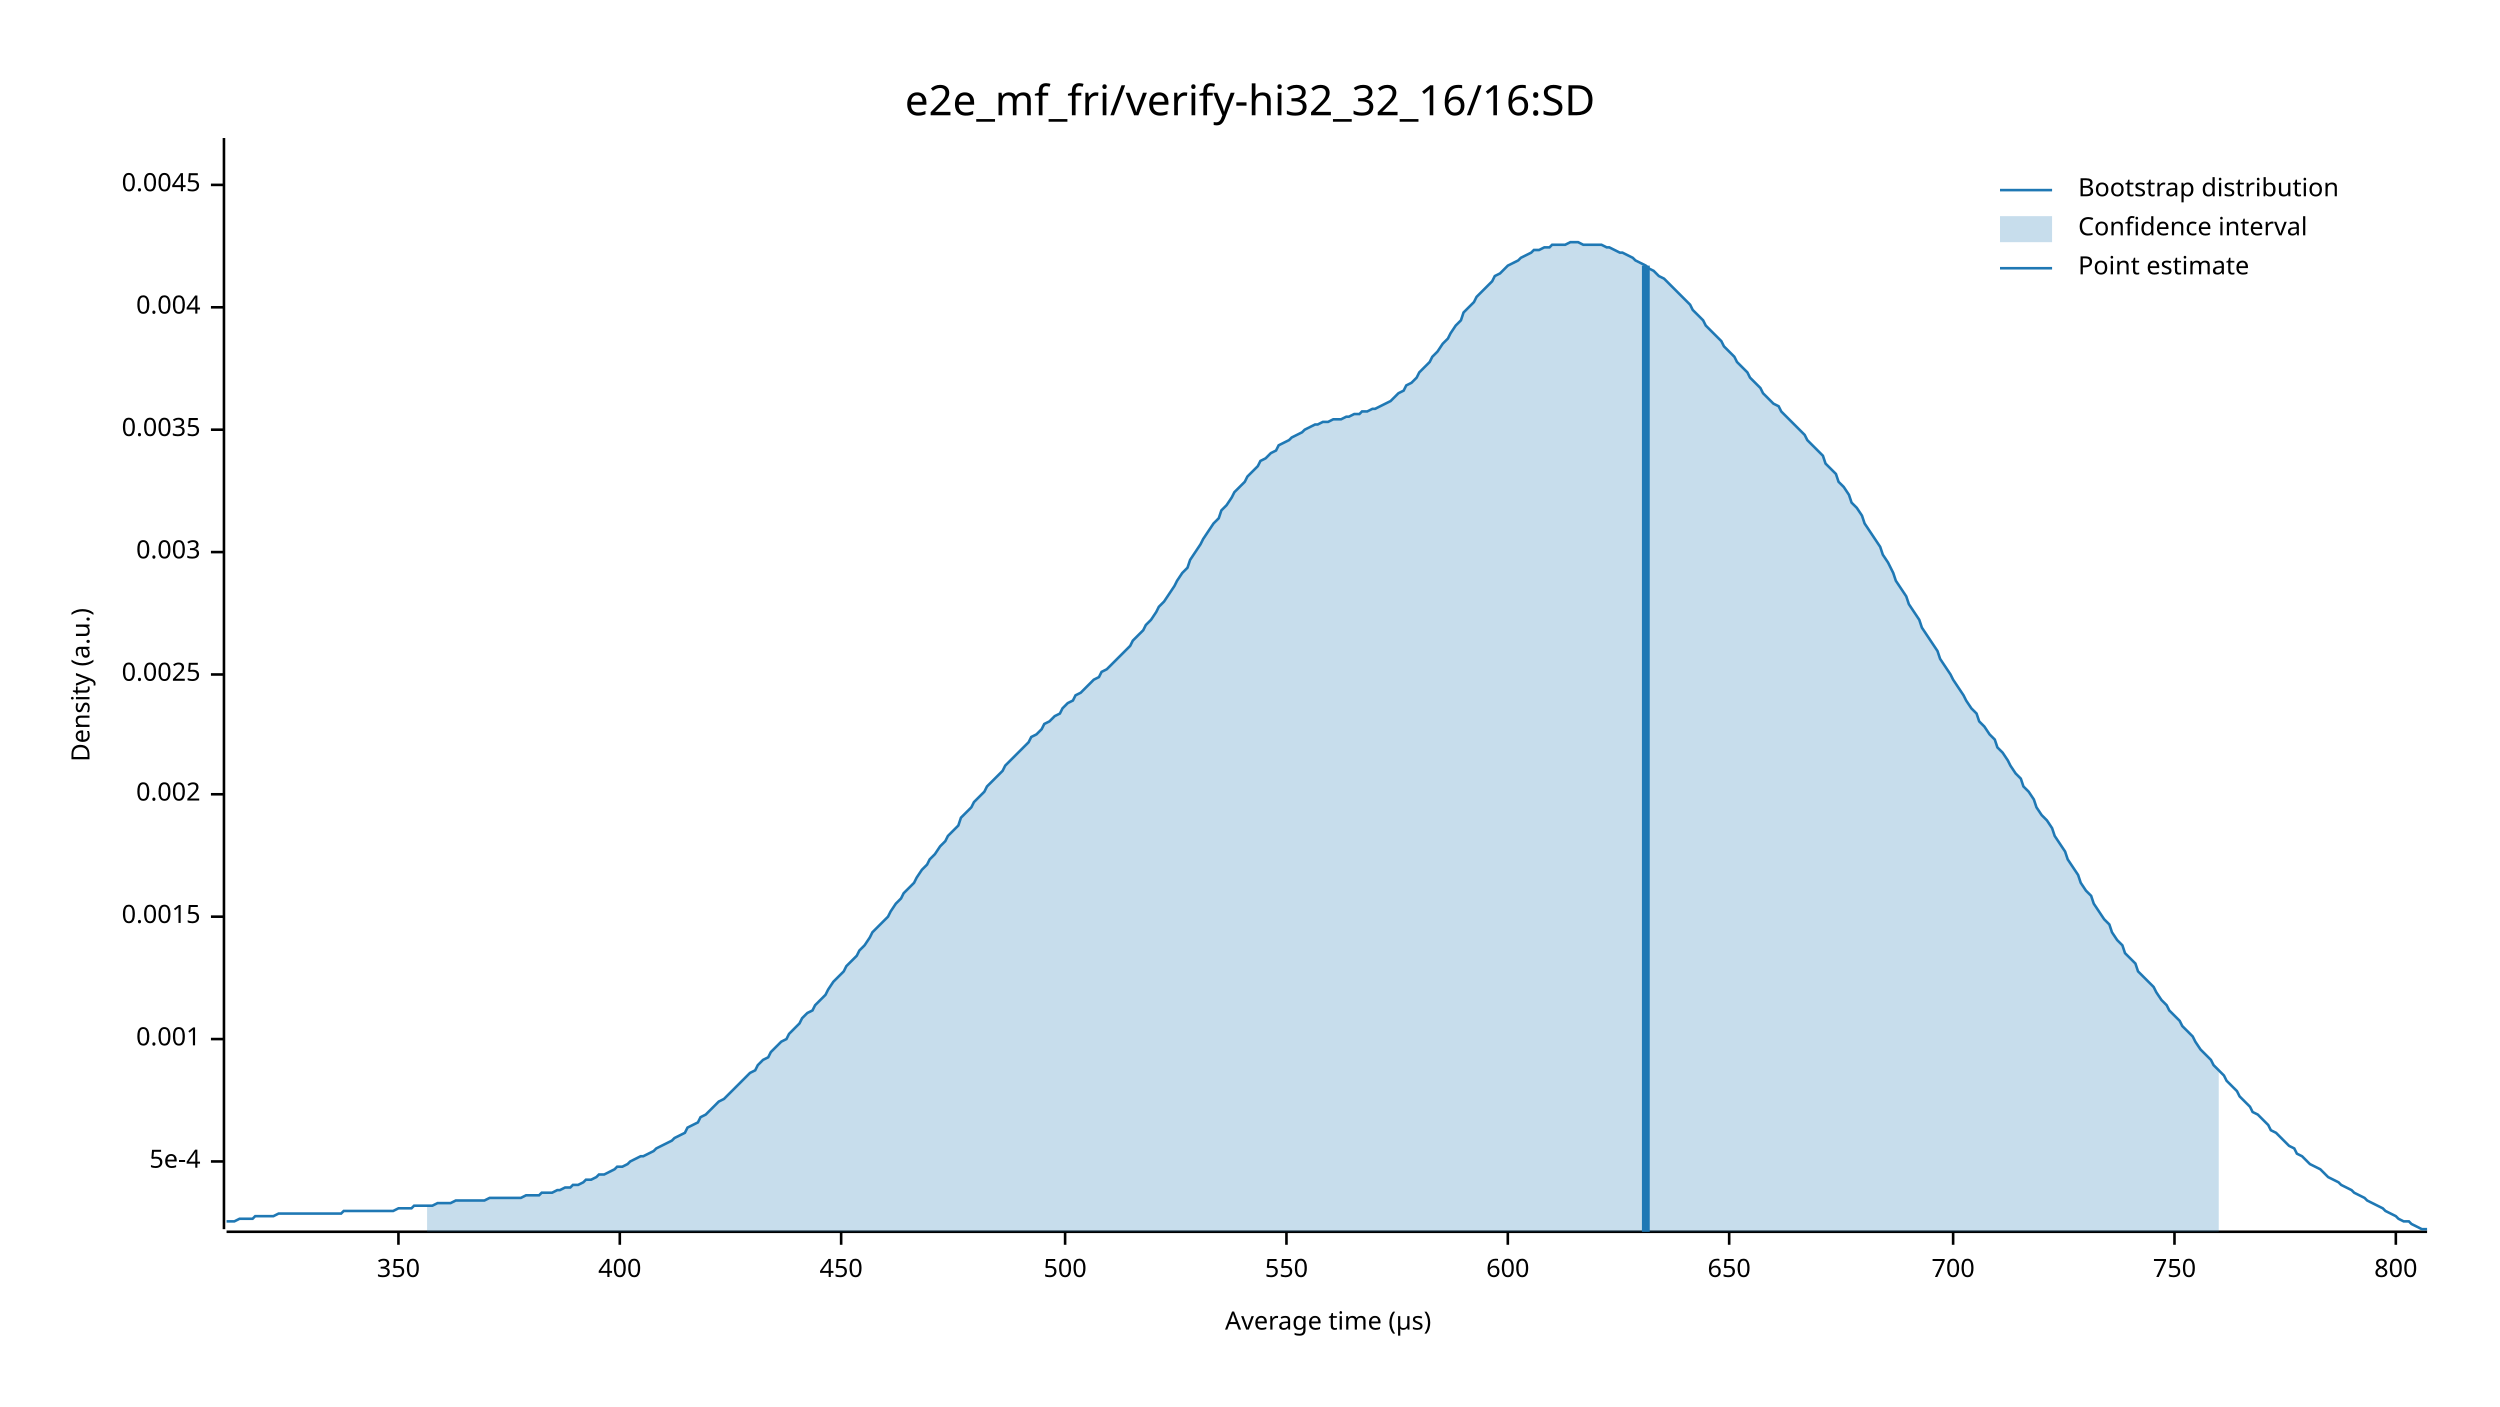
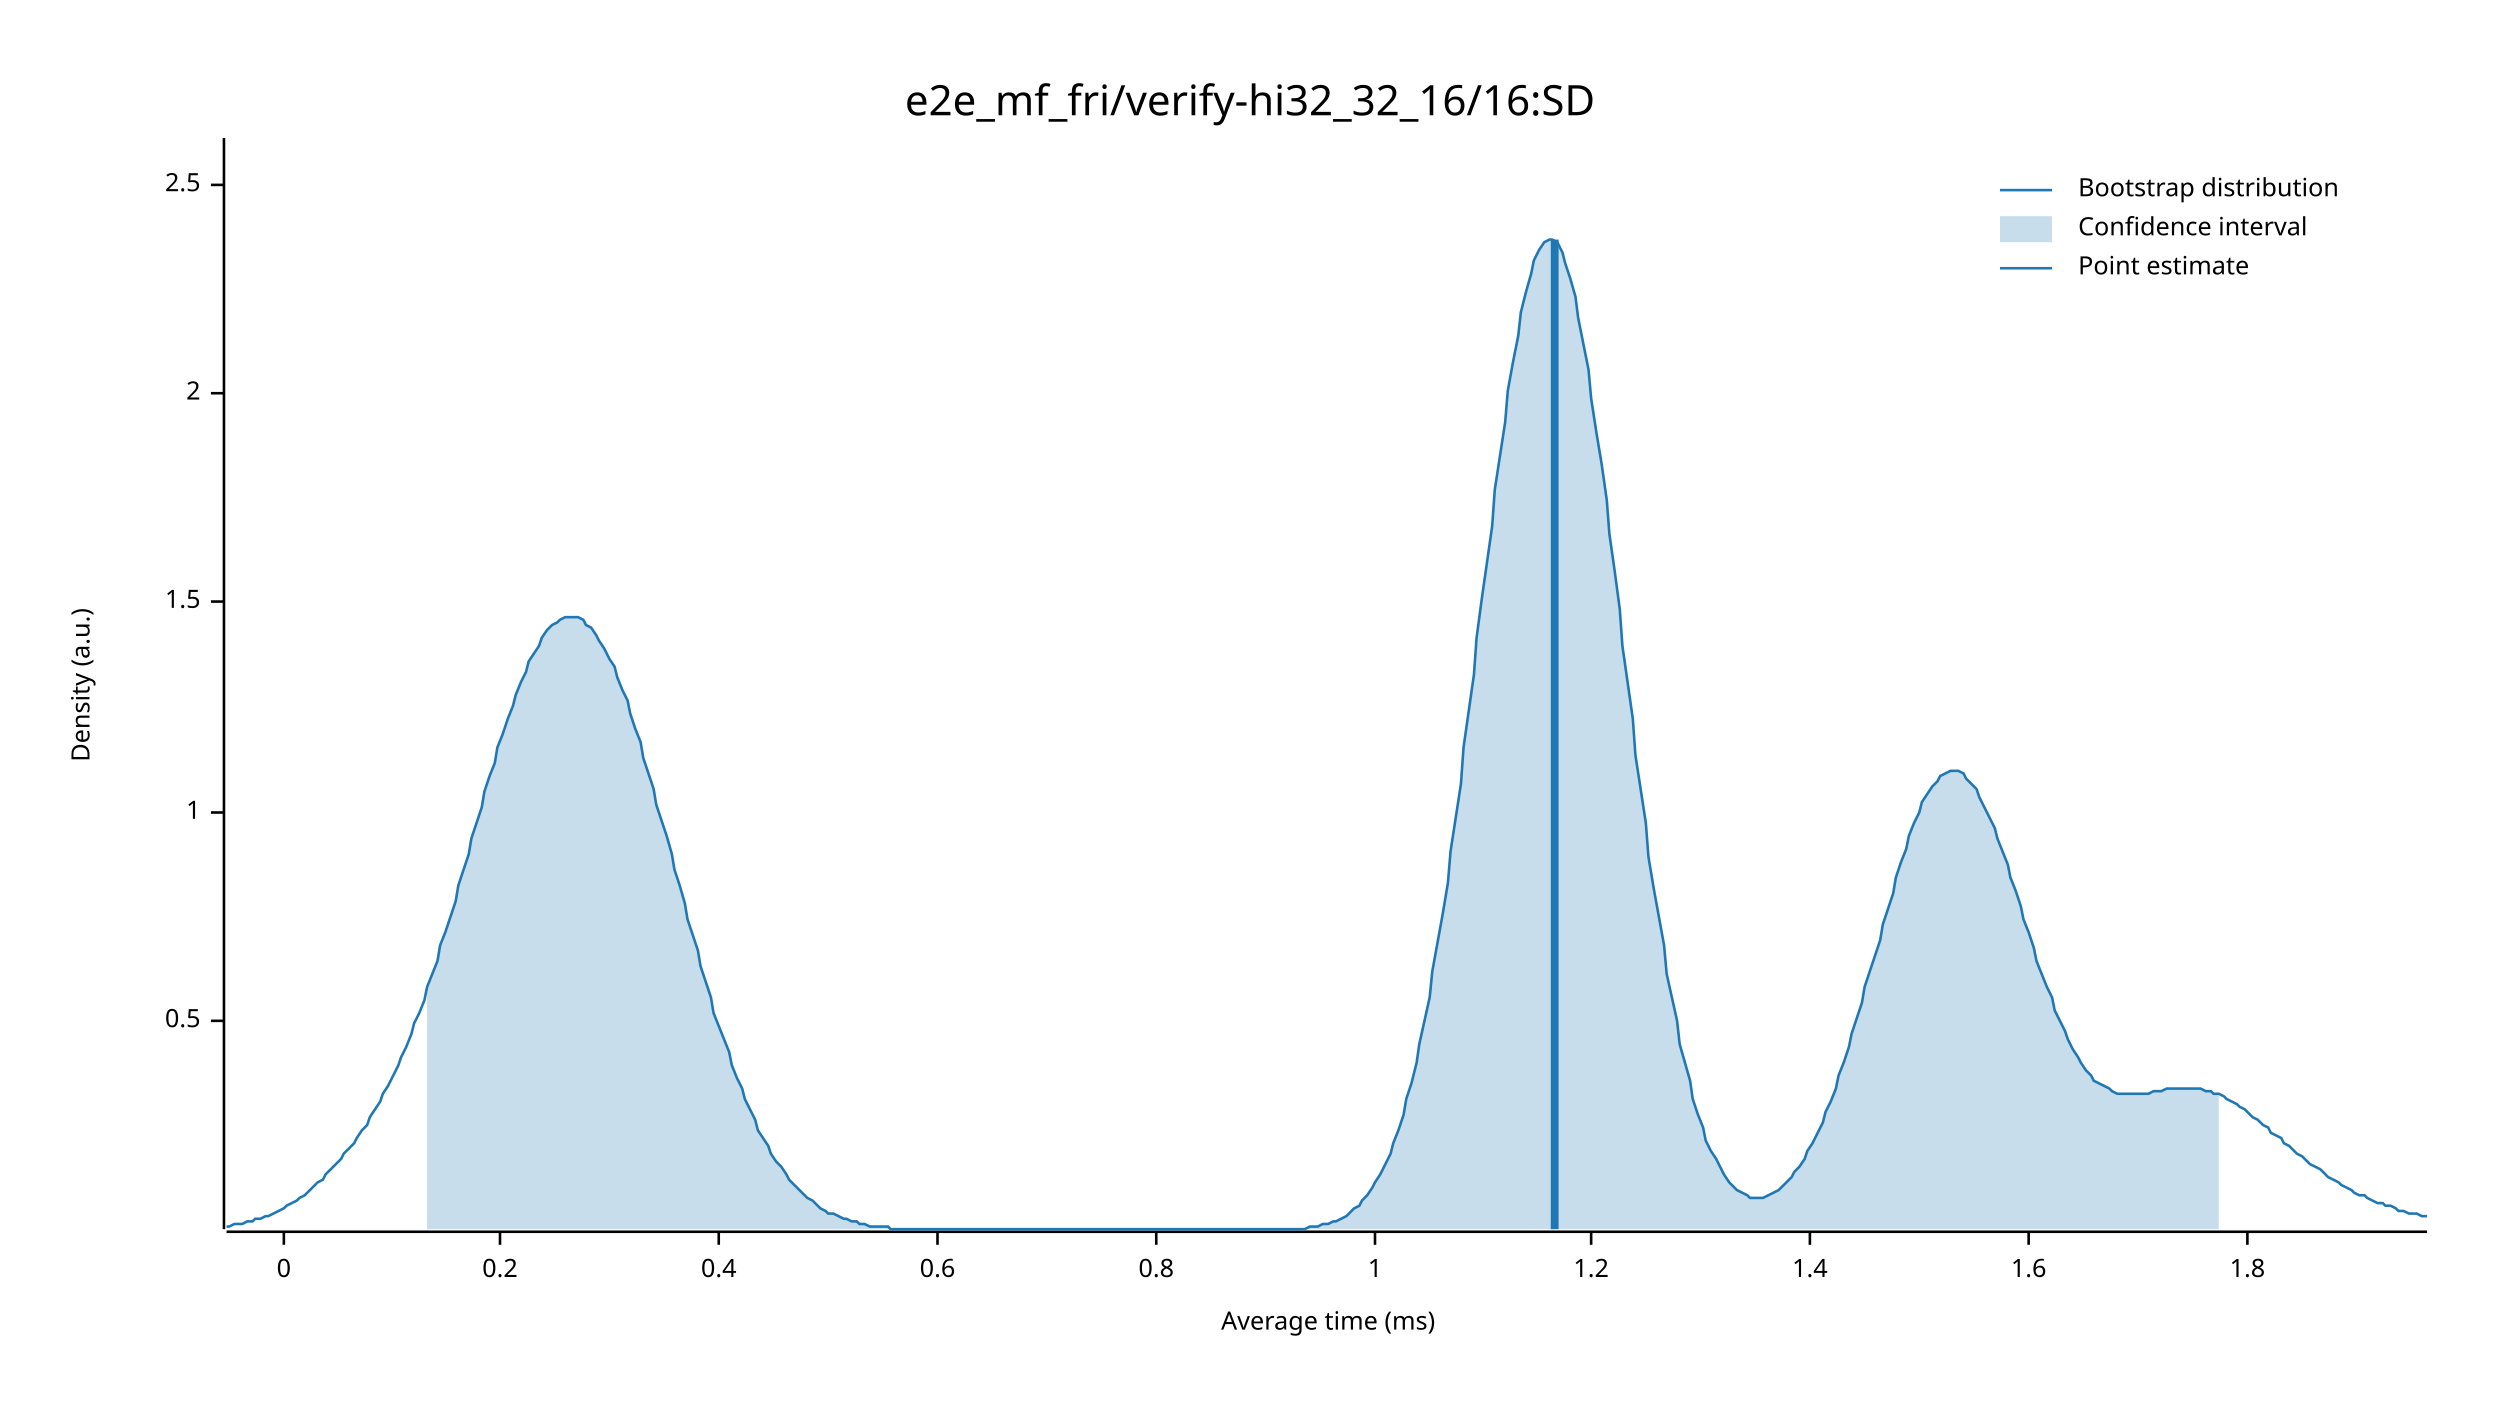
<svg xmlns="http://www.w3.org/2000/svg" width="960" height="540" viewBox="0 0 960 540">
  <text x="480" y="32" dy="0.76em" text-anchor="middle" font-family="sans-serif" font-size="16.129" opacity="1" fill="#000000">
e2e_mf_fri/verify-hi32_32_16/16:SD
</text>
  <text x="27" y="263" dy="0.76em" text-anchor="middle" font-family="sans-serif" font-size="9.677" opacity="1" fill="#000000" transform="rotate(270, 27, 263)">
Density (a.u.)
</text>
  <text x="510" y="513" dy="-0.5ex" text-anchor="middle" font-family="sans-serif" font-size="9.677" opacity="1" fill="#000000">
- Average time (µs)
+ Average time (ms)
</text>
  <polyline fill="none" opacity="1" stroke="#000000" stroke-width="1" points="86,53 86,472 " />
-   <text x="77" y="446" dy="0.5ex" text-anchor="end" font-family="sans-serif" font-size="9.677" opacity="1" fill="#000000">
- 5e-4
+   <text x="77" y="392" dy="0.5ex" text-anchor="end" font-family="sans-serif" font-size="9.677" opacity="1" fill="#000000">
+ 0.5
</text>
-   <polyline fill="none" opacity="1" stroke="#000000" stroke-width="1" points="81,446 86,446 " />
-   <text x="77" y="399" dy="0.5ex" text-anchor="end" font-family="sans-serif" font-size="9.677" opacity="1" fill="#000000">
- 0.001
+   <polyline fill="none" opacity="1" stroke="#000000" stroke-width="1" points="81,392 86,392 " />
+   <text x="77" y="312" dy="0.5ex" text-anchor="end" font-family="sans-serif" font-size="9.677" opacity="1" fill="#000000">
+ 1
</text>
-   <polyline fill="none" opacity="1" stroke="#000000" stroke-width="1" points="81,399 86,399 " />
-   <text x="77" y="352" dy="0.5ex" text-anchor="end" font-family="sans-serif" font-size="9.677" opacity="1" fill="#000000">
- 0.0015
+   <polyline fill="none" opacity="1" stroke="#000000" stroke-width="1" points="81,312 86,312 " />
+   <text x="77" y="231" dy="0.5ex" text-anchor="end" font-family="sans-serif" font-size="9.677" opacity="1" fill="#000000">
+ 1.5
</text>
-   <polyline fill="none" opacity="1" stroke="#000000" stroke-width="1" points="81,352 86,352 " />
-   <text x="77" y="305" dy="0.5ex" text-anchor="end" font-family="sans-serif" font-size="9.677" opacity="1" fill="#000000">
- 0.002
+   <polyline fill="none" opacity="1" stroke="#000000" stroke-width="1" points="81,231 86,231 " />
+   <text x="77" y="151" dy="0.5ex" text-anchor="end" font-family="sans-serif" font-size="9.677" opacity="1" fill="#000000">
+ 2
</text>
-   <polyline fill="none" opacity="1" stroke="#000000" stroke-width="1" points="81,305 86,305 " />
-   <text x="77" y="259" dy="0.5ex" text-anchor="end" font-family="sans-serif" font-size="9.677" opacity="1" fill="#000000">
- 0.0025
- </text>
-   <polyline fill="none" opacity="1" stroke="#000000" stroke-width="1" points="81,259 86,259 " />
-   <text x="77" y="212" dy="0.5ex" text-anchor="end" font-family="sans-serif" font-size="9.677" opacity="1" fill="#000000">
- 0.003
- </text>
-   <polyline fill="none" opacity="1" stroke="#000000" stroke-width="1" points="81,212 86,212 " />
-   <text x="77" y="165" dy="0.5ex" text-anchor="end" font-family="sans-serif" font-size="9.677" opacity="1" fill="#000000">
- 0.0035
- </text>
-   <polyline fill="none" opacity="1" stroke="#000000" stroke-width="1" points="81,165 86,165 " />
-   <text x="77" y="118" dy="0.5ex" text-anchor="end" font-family="sans-serif" font-size="9.677" opacity="1" fill="#000000">
- 0.004
- </text>
-   <polyline fill="none" opacity="1" stroke="#000000" stroke-width="1" points="81,118 86,118 " />
+   <polyline fill="none" opacity="1" stroke="#000000" stroke-width="1" points="81,151 86,151 " />
  <text x="77" y="71" dy="0.5ex" text-anchor="end" font-family="sans-serif" font-size="9.677" opacity="1" fill="#000000">
- 0.0045
+ 2.5
</text>
  <polyline fill="none" opacity="1" stroke="#000000" stroke-width="1" points="81,71 86,71 " />
  <polyline fill="none" opacity="1" stroke="#000000" stroke-width="1" points="87,473 932,473 " />
-   <text x="153" y="483" dy="0.76em" text-anchor="middle" font-family="sans-serif" font-size="9.677" opacity="1" fill="#000000">
- 350
+   <text x="109" y="483" dy="0.76em" text-anchor="middle" font-family="sans-serif" font-size="9.677" opacity="1" fill="#000000">
+ 0
</text>
-   <polyline fill="none" opacity="1" stroke="#000000" stroke-width="1" points="153,473 153,478 " />
-   <text x="238" y="483" dy="0.76em" text-anchor="middle" font-family="sans-serif" font-size="9.677" opacity="1" fill="#000000">
- 400
+   <polyline fill="none" opacity="1" stroke="#000000" stroke-width="1" points="109,473 109,478 " />
+   <text x="192" y="483" dy="0.76em" text-anchor="middle" font-family="sans-serif" font-size="9.677" opacity="1" fill="#000000">
+ 0.2
</text>
-   <polyline fill="none" opacity="1" stroke="#000000" stroke-width="1" points="238,473 238,478 " />
-   <text x="323" y="483" dy="0.76em" text-anchor="middle" font-family="sans-serif" font-size="9.677" opacity="1" fill="#000000">
- 450
+   <polyline fill="none" opacity="1" stroke="#000000" stroke-width="1" points="192,473 192,478 " />
+   <text x="276" y="483" dy="0.76em" text-anchor="middle" font-family="sans-serif" font-size="9.677" opacity="1" fill="#000000">
+ 0.4
</text>
-   <polyline fill="none" opacity="1" stroke="#000000" stroke-width="1" points="323,473 323,478 " />
-   <text x="409" y="483" dy="0.76em" text-anchor="middle" font-family="sans-serif" font-size="9.677" opacity="1" fill="#000000">
- 500
+   <polyline fill="none" opacity="1" stroke="#000000" stroke-width="1" points="276,473 276,478 " />
+   <text x="360" y="483" dy="0.76em" text-anchor="middle" font-family="sans-serif" font-size="9.677" opacity="1" fill="#000000">
+ 0.6
</text>
-   <polyline fill="none" opacity="1" stroke="#000000" stroke-width="1" points="409,473 409,478 " />
-   <text x="494" y="483" dy="0.76em" text-anchor="middle" font-family="sans-serif" font-size="9.677" opacity="1" fill="#000000">
- 550
+   <polyline fill="none" opacity="1" stroke="#000000" stroke-width="1" points="360,473 360,478 " />
+   <text x="444" y="483" dy="0.76em" text-anchor="middle" font-family="sans-serif" font-size="9.677" opacity="1" fill="#000000">
+ 0.8
</text>
-   <polyline fill="none" opacity="1" stroke="#000000" stroke-width="1" points="494,473 494,478 " />
-   <text x="579" y="483" dy="0.76em" text-anchor="middle" font-family="sans-serif" font-size="9.677" opacity="1" fill="#000000">
- 600
+   <polyline fill="none" opacity="1" stroke="#000000" stroke-width="1" points="444,473 444,478 " />
+   <text x="528" y="483" dy="0.76em" text-anchor="middle" font-family="sans-serif" font-size="9.677" opacity="1" fill="#000000">
+ 1
</text>
-   <polyline fill="none" opacity="1" stroke="#000000" stroke-width="1" points="579,473 579,478 " />
-   <text x="664" y="483" dy="0.76em" text-anchor="middle" font-family="sans-serif" font-size="9.677" opacity="1" fill="#000000">
- 650
+   <polyline fill="none" opacity="1" stroke="#000000" stroke-width="1" points="528,473 528,478 " />
+   <text x="611" y="483" dy="0.76em" text-anchor="middle" font-family="sans-serif" font-size="9.677" opacity="1" fill="#000000">
+ 1.2
</text>
-   <polyline fill="none" opacity="1" stroke="#000000" stroke-width="1" points="664,473 664,478 " />
-   <text x="750" y="483" dy="0.76em" text-anchor="middle" font-family="sans-serif" font-size="9.677" opacity="1" fill="#000000">
- 700
+   <polyline fill="none" opacity="1" stroke="#000000" stroke-width="1" points="611,473 611,478 " />
+   <text x="695" y="483" dy="0.76em" text-anchor="middle" font-family="sans-serif" font-size="9.677" opacity="1" fill="#000000">
+ 1.4
</text>
-   <polyline fill="none" opacity="1" stroke="#000000" stroke-width="1" points="750,473 750,478 " />
-   <text x="835" y="483" dy="0.76em" text-anchor="middle" font-family="sans-serif" font-size="9.677" opacity="1" fill="#000000">
- 750
+   <polyline fill="none" opacity="1" stroke="#000000" stroke-width="1" points="695,473 695,478 " />
+   <text x="779" y="483" dy="0.76em" text-anchor="middle" font-family="sans-serif" font-size="9.677" opacity="1" fill="#000000">
+ 1.6
</text>
-   <polyline fill="none" opacity="1" stroke="#000000" stroke-width="1" points="835,473 835,478 " />
-   <text x="920" y="483" dy="0.76em" text-anchor="middle" font-family="sans-serif" font-size="9.677" opacity="1" fill="#000000">
- 800
+   <polyline fill="none" opacity="1" stroke="#000000" stroke-width="1" points="779,473 779,478 " />
+   <text x="863" y="483" dy="0.76em" text-anchor="middle" font-family="sans-serif" font-size="9.677" opacity="1" fill="#000000">
+ 1.8
</text>
-   <polyline fill="none" opacity="1" stroke="#000000" stroke-width="1" points="920,473 920,478 " />
-   <polyline fill="none" opacity="1" stroke="#1F78B4" stroke-width="1" points="87,469 88,469 90,469 92,468 93,468 95,468 97,468 98,467 100,467 102,467 103,467 105,467 107,466 109,466 110,466 112,466 114,466 115,466 117,466 119,466 120,466 122,466 124,466 125,466 127,466 129,466 131,466 132,465 134,465 136,465 137,465 139,465 141,465 142,465 144,465 146,465 147,465 149,465 151,465 153,464 154,464 156,464 158,464 159,463 161,463 163,463 164,463 166,463 168,462 169,462 171,462 173,462 175,461 176,461 178,461 180,461 181,461 183,461 185,461 186,461 188,460 190,460 191,460 193,460 195,460 197,460 198,460 200,460 202,459 203,459 205,459 207,459 208,458 210,458 212,458 214,457 215,457 217,456 219,456 220,455 222,455 224,454 225,453 227,453 229,452 230,451 232,451 234,450 236,449 237,448 239,448 241,447 242,446 244,445 246,444 247,444 249,443 251,442 252,441 254,440 256,439 258,438 259,437 261,436 263,435 264,433 266,432 268,431 269,429 271,428 273,426 274,425 276,423 278,422 280,420 281,419 283,417 285,415 286,414 288,412 290,411 291,409 293,407 295,406 296,404 298,402 300,400 302,399 303,397 305,395 307,393 308,391 310,389 312,388 313,386 315,384 317,382 318,380 320,377 322,375 324,373 325,371 327,369 329,367 330,365 332,363 334,360 335,358 337,356 339,354 341,352 342,350 344,347 346,345 347,343 349,341 351,339 352,337 354,334 356,332 357,330 359,328 361,325 363,323 364,321 366,319 368,317 369,314 371,312 373,310 374,308 376,306 378,304 379,302 381,300 383,298 385,296 386,294 388,292 390,290 391,289 393,287 395,285 396,283 398,282 400,280 401,278 403,277 405,275 407,274 408,272 410,270 412,269 413,267 415,266 417,264 418,263 420,261 422,260 423,258 425,257 427,255 429,253 430,252 432,250 434,248 435,246 437,244 439,242 440,240 442,238 444,235 445,233 447,231 449,228 451,225 452,223 454,220 456,218 457,215 459,212 461,209 462,207 464,204 466,201 468,199 469,196 471,194 473,191 474,189 476,187 478,185 479,183 481,181 483,179 484,177 486,176 488,174 490,173 491,171 493,170 495,169 496,168 498,167 500,166 501,165 503,164 505,163 506,163 508,162 510,162 512,161 513,161 515,161 517,160 518,160 520,159 522,159 523,158 525,158 527,157 528,157 530,156 532,155 534,154 535,153 537,151 539,150 540,148 542,147 544,145 545,143 547,141 549,139 550,137 552,135 554,132 556,130 557,128 559,125 561,123 562,120 564,118 566,116 567,114 569,112 571,110 573,108 574,106 576,105 578,103 579,102 581,101 583,100 584,99 586,98 588,97 589,96 591,96 593,95 595,95 596,94 598,94 600,94 601,94 603,93 605,93 606,93 608,94 610,94 611,94 613,94 615,94 617,95 618,95 620,96 622,97 623,97 625,98 627,99 628,100 630,101 632,102 633,103 635,104 637,106 639,107 640,108 642,110 644,112 645,113 647,115 649,117 650,119 652,121 654,123 655,125 657,127 659,129 661,131 662,133 664,135 666,137 667,139 669,141 671,143 672,145 674,147 676,149 677,151 679,153 681,155 683,156 684,158 686,160 688,162 689,163 691,165 693,167 694,169 696,171 698,173 700,175 701,178 703,180 705,182 706,185 708,187 710,190 711,193 713,195 715,198 716,201 718,204 720,207 722,210 723,213 725,216 727,220 728,223 730,226 732,229 733,232 735,235 737,238 738,241 740,244 742,247 744,250 745,253 747,256 749,259 750,261 752,264 754,267 755,269 757,272 759,274 760,277 762,279 764,282 766,284 767,287 769,289 771,292 772,294 774,297 776,299 777,302 779,304 781,307 782,310 784,313 786,315 788,318 789,321 791,324 793,327 794,330 796,333 798,336 799,339 801,342 803,344 804,347 806,350 808,353 810,355 811,358 813,361 815,363 816,366 818,368 820,370 821,373 823,375 825,377 827,379 828,381 830,384 832,386 833,388 835,390 837,392 838,394 840,396 842,398 843,400 845,403 847,405 849,407 850,409 852,411 854,413 855,415 857,417 859,419 860,421 862,423 864,425 865,427 867,428 869,430 871,432 872,434 874,435 876,437 877,438 879,440 881,441 882,443 884,444 886,446 887,447 889,448 891,449 893,451 894,452 896,453 898,454 899,455 901,456 903,457 904,458 906,459 908,460 909,461 911,462 913,463 915,464 916,465 918,466 920,467 921,468 923,469 925,469 926,470 928,471 930,472 932,472 " />
-   <polygon opacity="0.25" fill="#1F78B4" points="164,463 166,463 168,462 169,462 171,462 173,462 175,461 176,461 178,461 180,461 181,461 183,461 185,461 186,461 188,460 190,460 191,460 193,460 195,460 197,460 198,460 200,460 202,459 203,459 205,459 207,459 208,458 210,458 212,458 214,457 215,457 217,456 219,456 220,455 222,455 224,454 225,453 227,453 229,452 230,451 232,451 234,450 236,449 237,448 239,448 241,447 242,446 244,445 246,444 247,444 249,443 251,442 252,441 254,440 256,439 258,438 259,437 261,436 263,435 264,433 266,432 268,431 269,429 271,428 273,426 274,425 276,423 278,422 280,420 281,419 283,417 285,415 286,414 288,412 290,411 291,409 293,407 295,406 296,404 298,402 300,400 302,399 303,397 305,395 307,393 308,391 310,389 312,388 313,386 315,384 317,382 318,380 320,377 322,375 324,373 325,371 327,369 329,367 330,365 332,363 334,360 335,358 337,356 339,354 341,352 342,350 344,347 346,345 347,343 349,341 351,339 352,337 354,334 356,332 357,330 359,328 361,325 363,323 364,321 366,319 368,317 369,314 371,312 373,310 374,308 376,306 378,304 379,302 381,300 383,298 385,296 386,294 388,292 390,290 391,289 393,287 395,285 396,283 398,282 400,280 401,278 403,277 405,275 407,274 408,272 410,270 412,269 413,267 415,266 417,264 418,263 420,261 422,260 423,258 425,257 427,255 429,253 430,252 432,250 434,248 435,246 437,244 439,242 440,240 442,238 444,235 445,233 447,231 449,228 451,225 452,223 454,220 456,218 457,215 459,212 461,209 462,207 464,204 466,201 468,199 469,196 471,194 473,191 474,189 476,187 478,185 479,183 481,181 483,179 484,177 486,176 488,174 490,173 491,171 493,170 495,169 496,168 498,167 500,166 501,165 503,164 505,163 506,163 508,162 510,162 512,161 513,161 515,161 517,160 518,160 520,159 522,159 523,158 525,158 527,157 528,157 530,156 532,155 534,154 535,153 537,151 539,150 540,148 542,147 544,145 545,143 547,141 549,139 550,137 552,135 554,132 556,130 557,128 559,125 561,123 562,120 564,118 566,116 567,114 569,112 571,110 573,108 574,106 576,105 578,103 579,102 581,101 583,100 584,99 586,98 588,97 589,96 591,96 593,95 595,95 596,94 598,94 600,94 601,94 603,93 605,93 606,93 608,94 610,94 611,94 613,94 615,94 617,95 618,95 620,96 622,97 623,97 625,98 627,99 628,100 630,101 632,102 633,103 635,104 637,106 639,107 640,108 642,110 644,112 645,113 647,115 649,117 650,119 652,121 654,123 655,125 657,127 659,129 661,131 662,133 664,135 666,137 667,139 669,141 671,143 672,145 674,147 676,149 677,151 679,153 681,155 683,156 684,158 686,160 688,162 689,163 691,165 693,167 694,169 696,171 698,173 700,175 701,178 703,180 705,182 706,185 708,187 710,190 711,193 713,195 715,198 716,201 718,204 720,207 722,210 723,213 725,216 727,220 728,223 730,226 732,229 733,232 735,235 737,238 738,241 740,244 742,247 744,250 745,253 747,256 749,259 750,261 752,264 754,267 755,269 757,272 759,274 760,277 762,279 764,282 766,284 767,287 769,289 771,292 772,294 774,297 776,299 777,302 779,304 781,307 782,310 784,313 786,315 788,318 789,321 791,324 793,327 794,330 796,333 798,336 799,339 801,342 803,344 804,347 806,350 808,353 810,355 811,358 813,361 815,363 816,366 818,368 820,370 821,373 823,375 825,377 827,379 828,381 830,384 832,386 833,388 835,390 837,392 838,394 840,396 842,398 843,400 845,403 847,405 849,407 850,409 852,411 852,473 164,473 " />
-   <polyline fill="none" opacity="1" stroke="#1F78B4" stroke-width="3" points="632,473 632,102 " />
+   <polyline fill="none" opacity="1" stroke="#000000" stroke-width="1" points="863,473 863,478 " />
+   <polyline fill="none" opacity="1" stroke="#1F78B4" stroke-width="1" points="87,471 88,471 90,470 92,470 93,470 95,469 97,469 98,468 100,468 102,467 103,467 105,466 107,465 109,464 110,463 112,462 114,461 115,460 117,459 119,457 120,456 122,454 124,453 125,451 127,449 129,447 131,445 132,443 134,441 136,439 137,437 139,434 141,432 142,429 144,426 146,423 147,420 149,417 151,413 153,409 154,406 156,402 158,397 159,393 161,389 163,384 164,379 166,374 168,369 169,363 171,358 173,352 175,346 176,340 178,334 180,328 181,322 183,316 185,310 186,304 188,298 190,293 191,287 193,282 195,276 197,271 198,267 200,262 202,258 203,254 205,251 207,248 208,245 210,242 212,240 214,239 215,238 217,237 219,237 220,237 222,237 224,238 225,240 227,241 229,244 230,246 232,249 234,253 236,256 237,260 239,265 241,269 242,274 244,280 246,285 247,291 249,297 251,303 252,309 254,315 256,321 258,328 259,334 261,340 263,347 264,353 266,359 268,365 269,371 271,377 273,383 274,389 276,394 278,399 280,404 281,409 283,414 285,418 286,422 288,426 290,430 291,434 293,437 295,440 296,443 298,446 300,448 302,451 303,453 305,455 307,457 308,458 310,460 312,461 313,462 315,464 317,465 318,466 320,466 322,467 324,468 325,468 327,469 329,469 330,470 332,470 334,471 335,471 337,471 339,471 341,471 342,472 344,472 346,472 347,472 349,472 351,472 352,472 354,472 356,472 357,472 359,472 361,472 363,472 364,472 366,472 368,472 369,472 371,472 373,472 374,472 376,472 378,472 379,472 381,472 383,472 385,472 386,472 388,472 390,472 391,472 393,472 395,472 396,472 398,472 400,472 401,472 403,472 405,472 407,472 408,472 410,472 412,472 413,472 415,472 417,472 418,472 420,472 422,472 423,472 425,472 427,472 429,472 430,472 432,472 434,472 435,472 437,472 439,472 440,472 442,472 444,472 445,472 447,472 449,472 451,472 452,472 454,472 456,472 457,472 459,472 461,472 462,472 464,472 466,472 468,472 469,472 471,472 473,472 474,472 476,472 478,472 479,472 481,472 483,472 484,472 486,472 488,472 490,472 491,472 493,472 495,472 496,472 498,472 500,472 501,472 503,471 505,471 506,471 508,470 510,470 512,469 513,469 515,468 517,467 518,466 520,464 522,463 523,461 525,459 527,456 528,454 530,451 532,447 534,443 535,439 537,434 539,428 540,422 542,416 544,408 545,401 547,392 549,383 550,373 552,362 554,351 556,339 557,327 559,314 561,301 562,287 564,273 566,259 567,245 569,230 571,216 573,202 574,188 576,175 578,162 579,150 581,139 583,129 584,120 586,112 588,105 589,100 591,96 593,93 595,92 596,92 598,93 600,97 601,101 603,107 605,114 606,122 608,132 610,142 611,153 613,166 615,178 617,192 618,205 620,219 622,234 623,248 625,262 627,276 628,290 630,303 632,316 633,329 635,341 637,352 639,363 640,374 642,383 644,392 645,401 647,408 649,415 650,422 652,428 654,433 655,438 657,442 659,445 661,449 662,451 664,454 666,456 667,457 669,458 671,459 672,460 674,460 676,460 677,460 679,459 681,458 683,457 684,456 686,454 688,452 689,450 691,448 693,445 694,442 696,439 698,435 700,431 701,427 703,423 705,418 706,413 708,408 710,402 711,397 713,391 715,385 716,379 718,373 720,367 722,361 723,355 725,349 727,343 728,337 730,331 732,326 733,321 735,316 737,312 738,308 740,305 742,302 744,300 745,298 747,297 749,296 750,296 752,296 754,297 755,299 757,301 759,303 760,306 762,310 764,314 766,318 767,322 769,327 771,332 772,337 774,342 776,348 777,353 779,358 781,364 782,369 784,374 786,379 788,383 789,388 791,392 793,396 794,399 796,403 798,406 799,408 801,411 803,413 804,415 806,416 808,417 810,418 811,419 813,420 815,420 816,420 818,420 820,420 821,420 823,420 825,420 827,419 828,419 830,419 832,418 833,418 835,418 837,418 838,418 840,418 842,418 843,418 845,418 847,419 849,419 850,420 852,420 854,421 855,422 857,423 859,424 860,425 862,426 864,428 865,429 867,430 869,432 871,433 872,435 874,436 876,437 877,439 879,440 881,442 882,443 884,444 886,446 887,447 889,448 891,449 893,451 894,452 896,453 898,454 899,455 901,456 903,457 904,458 906,459 908,459 909,460 911,461 913,462 915,462 916,463 918,463 920,464 921,465 923,465 925,466 926,466 928,466 930,467 932,467 " />
+   <polygon opacity="0.25" fill="#1F78B4" points="164,379 166,374 168,369 169,363 171,358 173,352 175,346 176,340 178,334 180,328 181,322 183,316 185,310 186,304 188,298 190,293 191,287 193,282 195,276 197,271 198,267 200,262 202,258 203,254 205,251 207,248 208,245 210,242 212,240 214,239 215,238 217,237 219,237 220,237 222,237 224,238 225,240 227,241 229,244 230,246 232,249 234,253 236,256 237,260 239,265 241,269 242,274 244,280 246,285 247,291 249,297 251,303 252,309 254,315 256,321 258,328 259,334 261,340 263,347 264,353 266,359 268,365 269,371 271,377 273,383 274,389 276,394 278,399 280,404 281,409 283,414 285,418 286,422 288,426 290,430 291,434 293,437 295,440 296,443 298,446 300,448 302,451 303,453 305,455 307,457 308,458 310,460 312,461 313,462 315,464 317,465 318,466 320,466 322,467 324,468 325,468 327,469 329,469 330,470 332,470 334,471 335,471 337,471 339,471 341,471 342,472 344,472 346,472 347,472 349,472 351,472 352,472 354,472 356,472 357,472 359,472 361,472 363,472 364,472 366,472 368,472 369,472 371,472 373,472 374,472 376,472 378,472 379,472 381,472 383,472 385,472 386,472 388,472 390,472 391,472 393,472 395,472 396,472 398,472 400,472 401,472 403,472 405,472 407,472 408,472 410,472 412,472 413,472 415,472 417,472 418,472 420,472 422,472 423,472 425,472 427,472 429,472 430,472 432,472 434,472 435,472 437,472 439,472 440,472 442,472 444,472 445,472 447,472 449,472 451,472 452,472 454,472 456,472 457,472 459,472 461,472 462,472 464,472 466,472 468,472 469,472 471,472 473,472 474,472 476,472 478,472 479,472 481,472 483,472 484,472 486,472 488,472 490,472 491,472 493,472 495,472 496,472 498,472 500,472 501,472 503,471 505,471 506,471 508,470 510,470 512,469 513,469 515,468 517,467 518,466 520,464 522,463 523,461 525,459 527,456 528,454 530,451 532,447 534,443 535,439 537,434 539,428 540,422 542,416 544,408 545,401 547,392 549,383 550,373 552,362 554,351 556,339 557,327 559,314 561,301 562,287 564,273 566,259 567,245 569,230 571,216 573,202 574,188 576,175 578,162 579,150 581,139 583,129 584,120 586,112 588,105 589,100 591,96 593,93 595,92 596,92 598,93 600,97 601,101 603,107 605,114 606,122 608,132 610,142 611,153 613,166 615,178 617,192 618,205 620,219 622,234 623,248 625,262 627,276 628,290 630,303 632,316 633,329 635,341 637,352 639,363 640,374 642,383 644,392 645,401 647,408 649,415 650,422 652,428 654,433 655,438 657,442 659,445 661,449 662,451 664,454 666,456 667,457 669,458 671,459 672,460 674,460 676,460 677,460 679,459 681,458 683,457 684,456 686,454 688,452 689,450 691,448 693,445 694,442 696,439 698,435 700,431 701,427 703,423 705,418 706,413 708,408 710,402 711,397 713,391 715,385 716,379 718,373 720,367 722,361 723,355 725,349 727,343 728,337 730,331 732,326 733,321 735,316 737,312 738,308 740,305 742,302 744,300 745,298 747,297 749,296 750,296 752,296 754,297 755,299 757,301 759,303 760,306 762,310 764,314 766,318 767,322 769,327 771,332 772,337 774,342 776,348 777,353 779,358 781,364 782,369 784,374 786,379 788,383 789,388 791,392 793,396 794,399 796,403 798,406 799,408 801,411 803,413 804,415 806,416 808,417 810,418 811,419 813,420 815,420 816,420 818,420 820,420 821,420 823,420 825,420 827,419 828,419 830,419 832,418 833,418 835,418 837,418 838,418 840,418 842,418 843,418 845,418 847,419 849,419 850,420 852,420 852,472 164,472 " />
+   <polyline fill="none" opacity="1" stroke="#1F78B4" stroke-width="3" points="597,472 597,92 " />
  <text x="798" y="68" dy="0.76em" text-anchor="start" font-family="sans-serif" font-size="9.677" opacity="1" fill="#000000">
Bootstrap distribution
</text>
  <text x="798" y="83" dy="0.76em" text-anchor="start" font-family="sans-serif" font-size="9.677" opacity="1" fill="#000000">
Confidence interval
</text>
  <text x="798" y="98" dy="0.76em" text-anchor="start" font-family="sans-serif" font-size="9.677" opacity="1" fill="#000000">
Point estimate
</text>
  <polyline fill="none" opacity="1" stroke="#1F78B4" stroke-width="1" points="768,73 788,73 " />
  <rect x="768" y="83" width="20" height="10" opacity="0.25" fill="#1F78B4" stroke="none" />
  <polyline fill="none" opacity="1" stroke="#1F78B4" stroke-width="1" points="768,103 788,103 " />
</svg>
